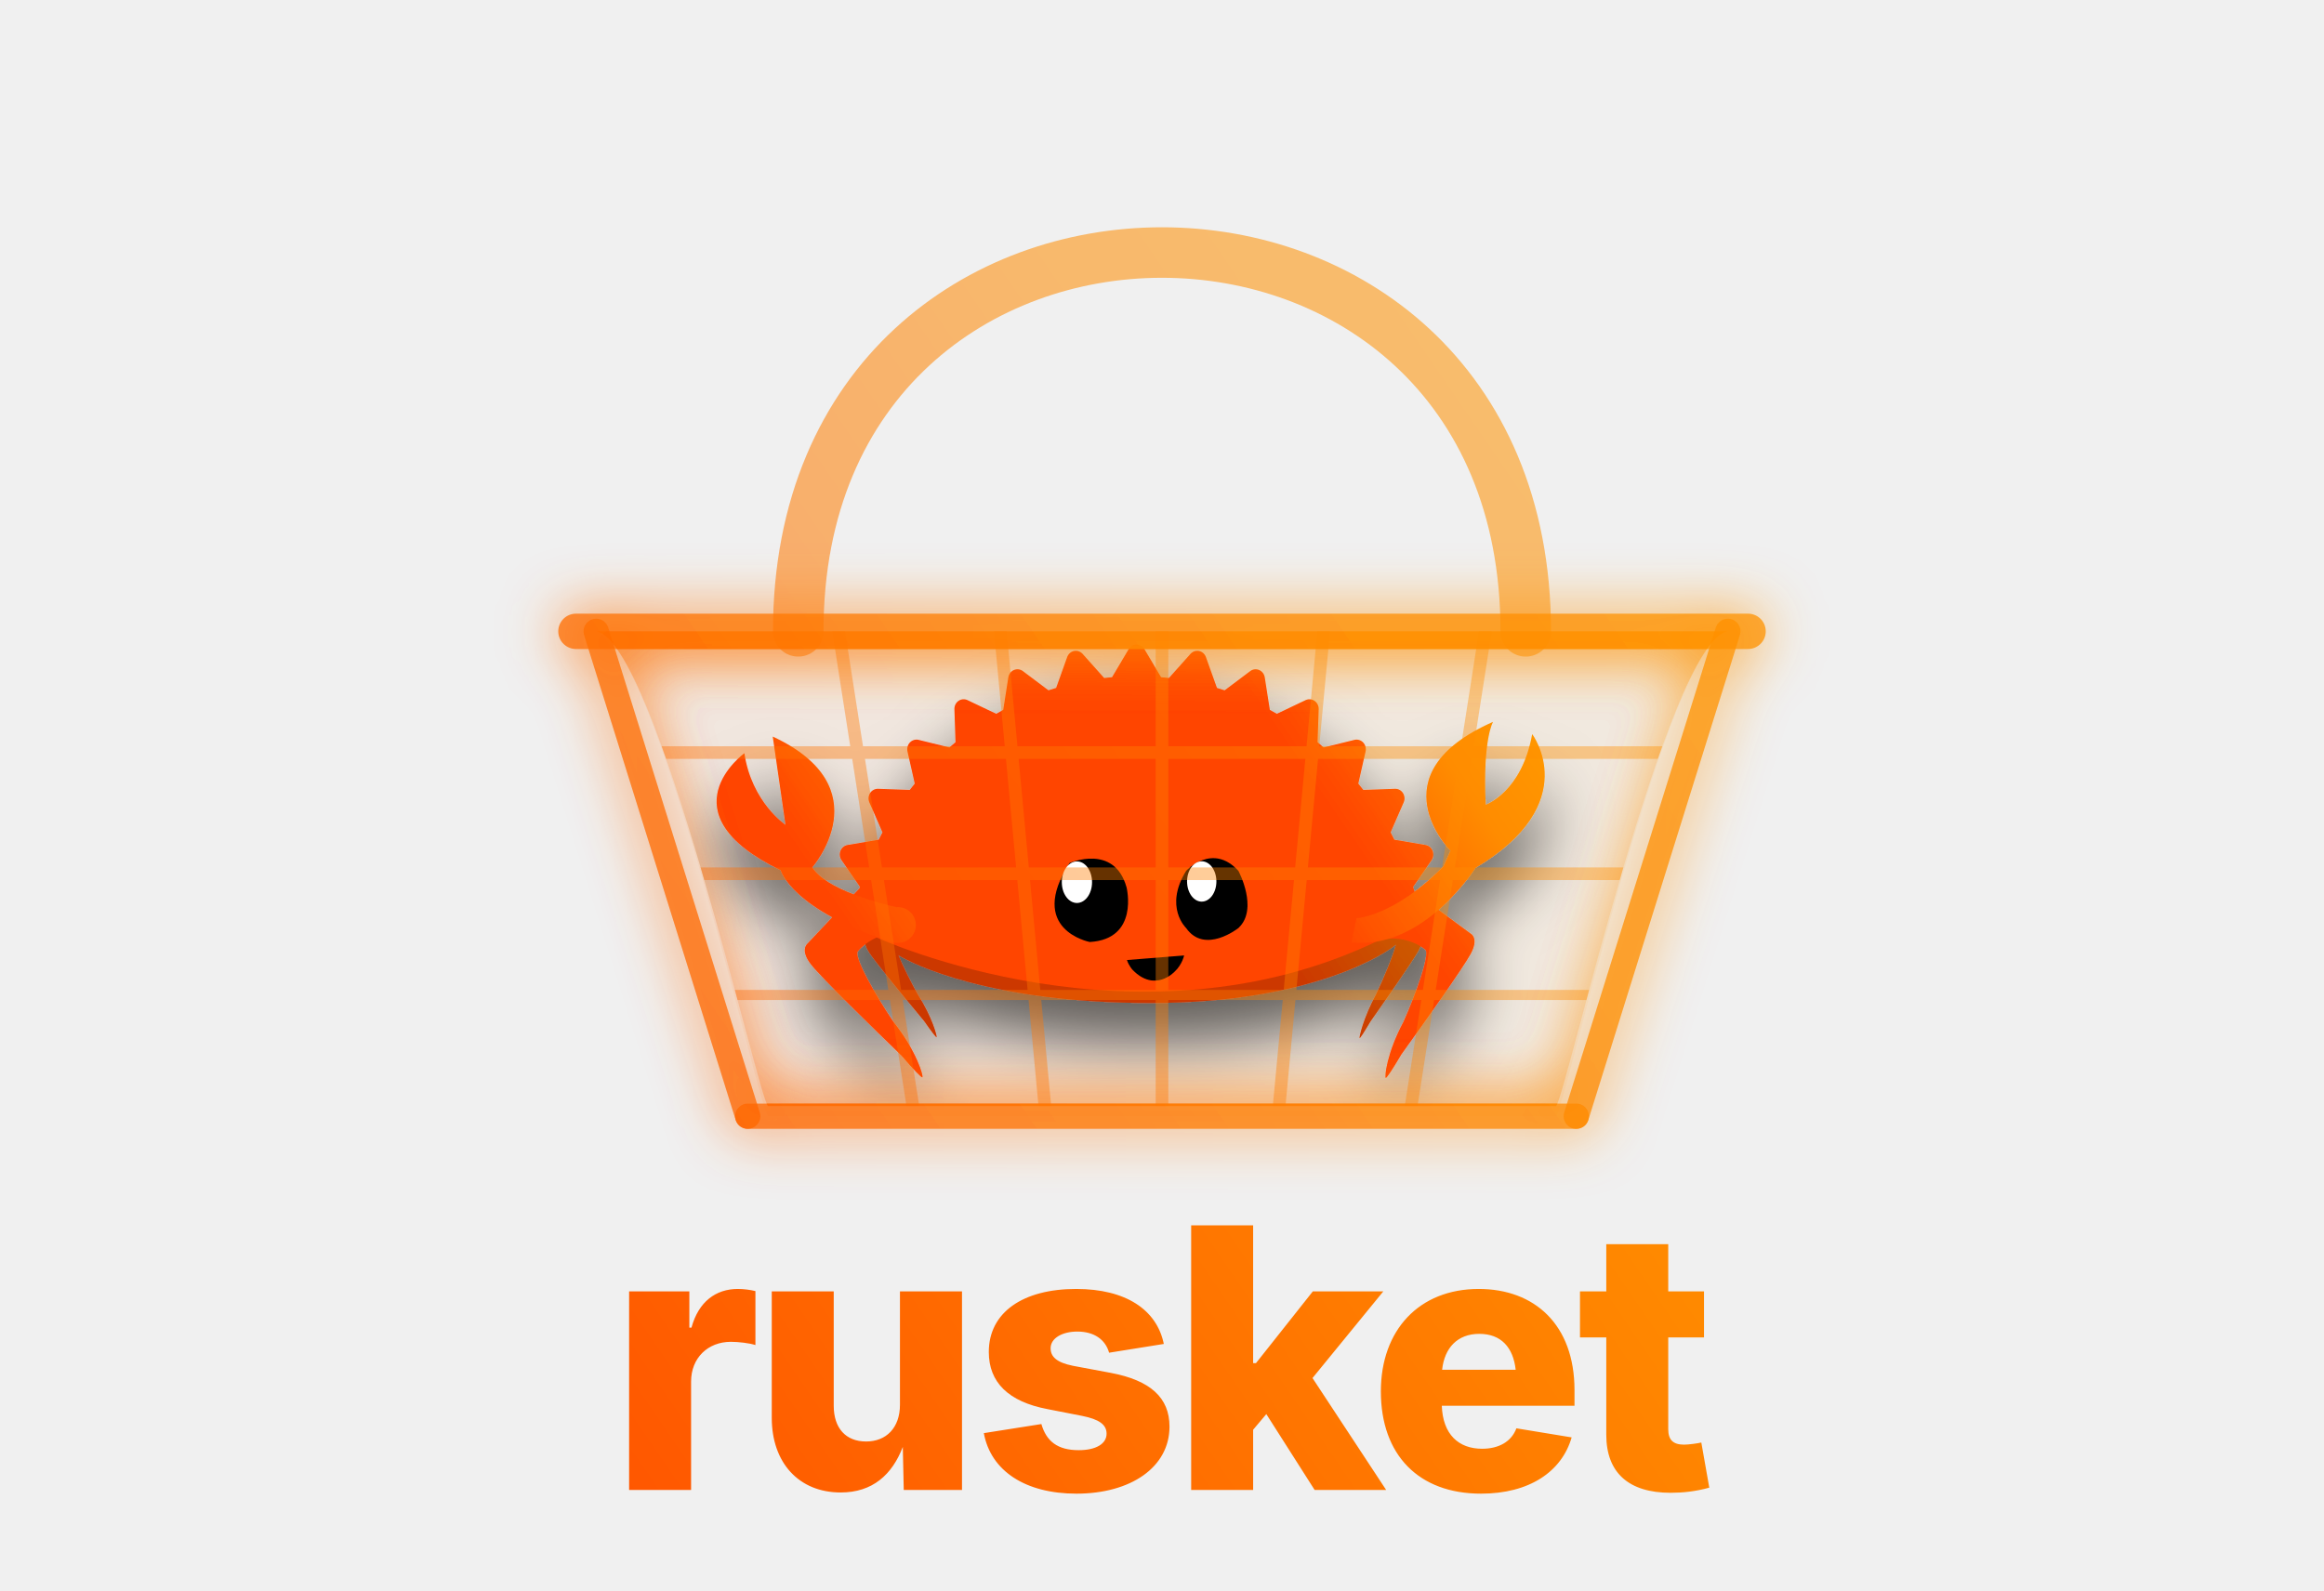
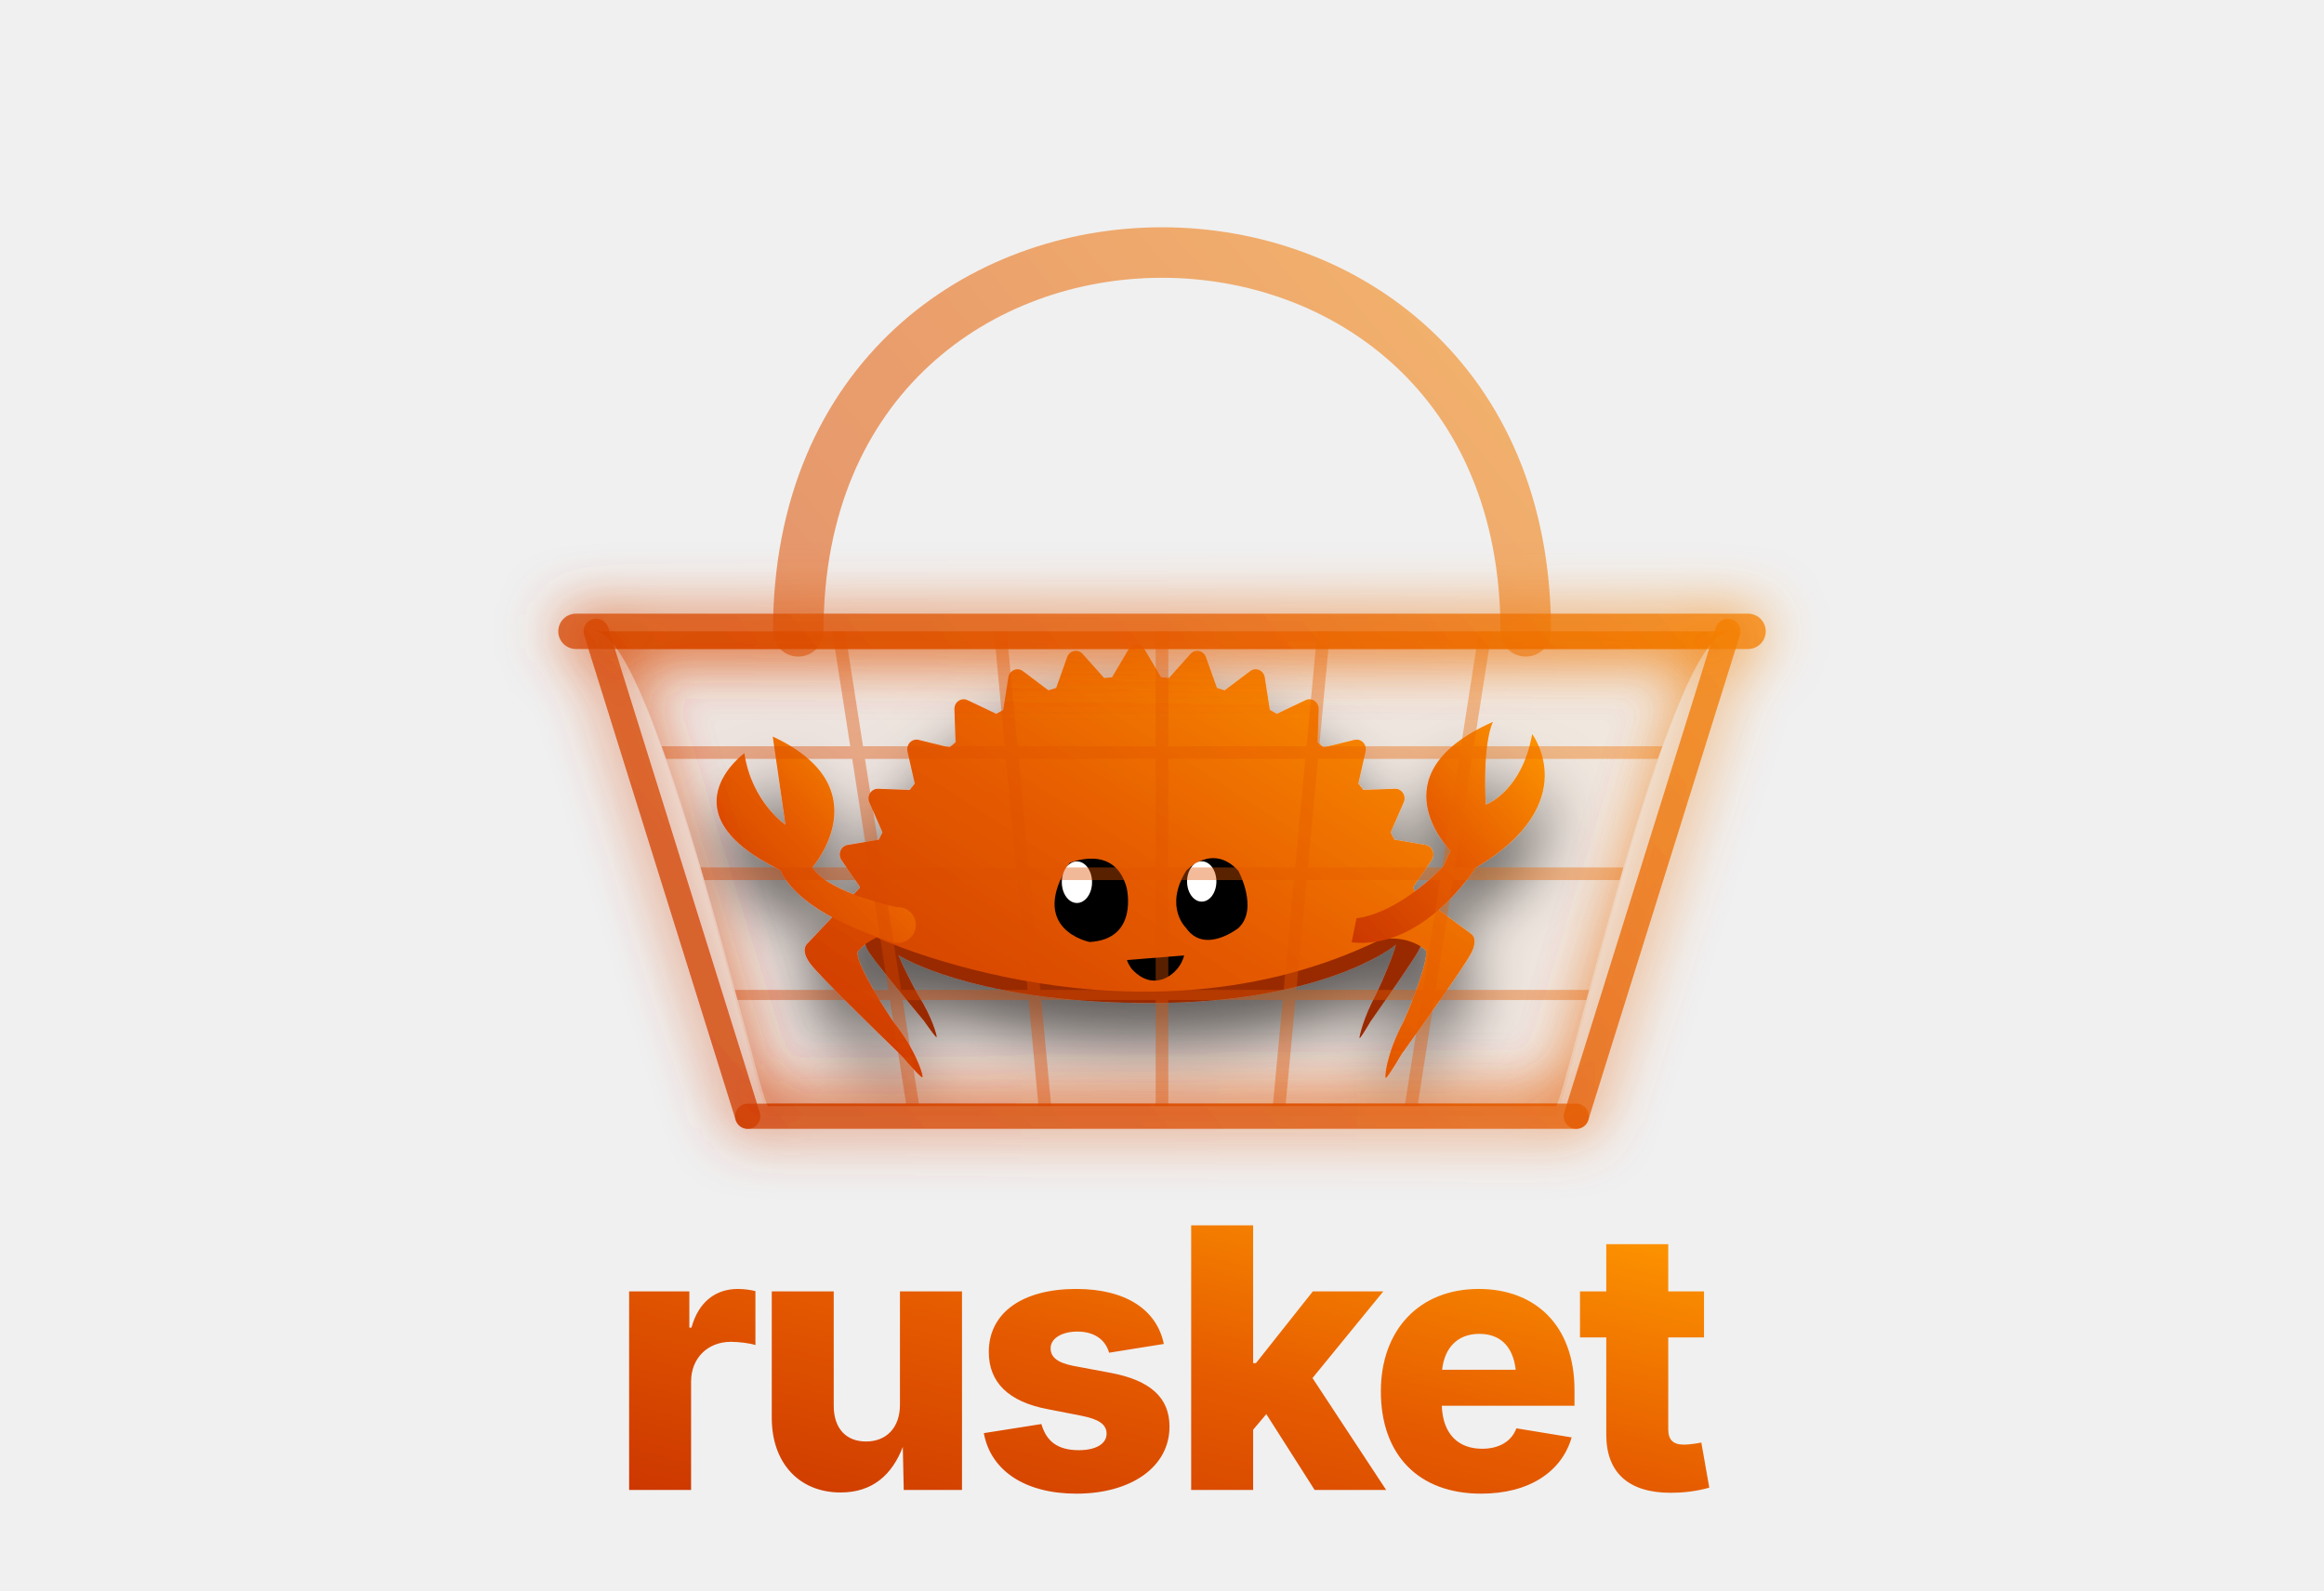
<svg xmlns="http://www.w3.org/2000/svg" viewBox="0 75 460 315" width="100%" height="100%">
  <defs>
-     <linearGradient id="warmGlow" gradientUnits="userSpaceOnUse" x1="0%" y1="100%" x2="100%" y2="0%">
-       <stop offset="0%" stop-color="#FF4500" />
-       <stop offset="50%" stop-color="#FF8C00" />
-       <stop offset="100%" stop-color="#FFA500" />
+     <linearGradient id="basketGlow" gradientUnits="userSpaceOnUse" x1="114" y1="296" x2="346" y2="100">
+       <stop offset="0%" stop-color="#CC3700" />
+       <stop offset="50%" stop-color="#E65C00" />
+       <stop offset="100%" stop-color="#FF9900" />
    </linearGradient>
-     <linearGradient id="warmDark" gradientUnits="userSpaceOnUse" x1="0%" y1="100%" x2="100%" y2="0%">
+     <linearGradient id="crabGlow" gradientUnits="userSpaceOnUse" x1="160" y1="240" x2="280" y2="150">
      <stop offset="0%" stop-color="#CC3700" />
-       <stop offset="50%" stop-color="#CC7000" />
-       <stop offset="100%" stop-color="#CC8400" />
+       <stop offset="50%" stop-color="#E65C00" />
+       <stop offset="100%" stop-color="#FF9900" />
+     </linearGradient>
+     <linearGradient id="crabDark" gradientUnits="userSpaceOnUse" x1="160" y1="240" x2="280" y2="150">
+       <stop offset="0%" stop-color="#992900" />
+       <stop offset="50%" stop-color="#B34700" />
+       <stop offset="100%" stop-color="#CC7A00" />
+     </linearGradient>
+     <linearGradient id="textGlow" gradientUnits="objectBoundingBox" x1="0%" y1="100%" x2="100%" y2="0%">
+       <stop offset="0%" stop-color="#CC3700" />
+       <stop offset="50%" stop-color="#E65C00" />
+       <stop offset="100%" stop-color="#FF9900" />
    </linearGradient>
    <filter id="glow" x="-20%" y="-20%" width="140%" height="140%">
      <feGaussianBlur stdDeviation="6" result="blur" />
      <feMerge>
        <feMergeNode in="blur" />
        <feMergeNode in="SourceGraphic" />
      </feMerge>
    </filter>
    <filter id="shadow" x="-50%" y="-50%" width="200%" height="200%">
      <feDropShadow dx="0" dy="8" stdDeviation="6" flood-color="#000000" flood-opacity="0.6" />
    </filter>
    <clipPath id="basketInsideClip">
      <path d="M 118,200 C 130,202 150,292 152,294 L 308,294 C 310,292 330,202 342,200 Z" />
    </clipPath>
  </defs>
  <style>
    .bg { fill: #1A1124; rx: 36px; }
    
    .title {
      font-family: 'Inter', system-ui, -apple-system, sans-serif;
      font-weight: 800;
      font-size: 72px;
-       fill: url(#warmGlow);
+       fill: url(#textGlow);
      letter-spacing: -2px;
    }

    /* Animations */
    
    /* Ferris bobbing inside basket */
    .ferris {
      animation: bobble 3s infinite ease-in-out;
      transform-origin: 230px 150px;
    }

    /* Basket glowing */
    .basket-glow {
      animation: pulseGlow 4s infinite alternate ease-in-out;
    }

    @keyframes bobble {
      0% { transform: translateY(0px) rotate(0deg); }
      50% { transform: translateY(-8px) rotate(1deg); }
      100% { transform: translateY(0px) rotate(0deg); }
    }

    @keyframes pulseGlow {
-       0% { stroke: url(#warmGlow); }
-       100% { stroke: url(#warmGlow); filter: drop-shadow(0 0 8px #FF7300); }
+       0% { stroke: url(#basketGlow); }
+       100% { stroke: url(#basketGlow); filter: drop-shadow(0 0 8px #FF5B00); }
    }
  </style>
-   <path d="M 158 200 C 158 100, 302 100, 302 200" fill="none" stroke="url(#warmGlow)" opacity="0.55" stroke-width="10" stroke-linecap="round" />
-   <path d="M 118,200 C 130,202 150,294 152,296 L 308,296 C 310,294 330,202 342,200 Z" fill="url(#warmGlow)" fill-opacity="0.07" stroke="none" />
+   <path d="M 158 200 C 158 100, 302 100, 302 200" fill="none" stroke="url(#basketGlow)" opacity="0.55" stroke-width="10" stroke-linecap="round" />
+   <path d="M 118,200 C 130,202 150,294 152,296 L 308,296 C 310,294 330,202 342,200 Z" fill="url(#basketGlow)" fill-opacity="0.07" stroke="none" />
  <g clip-path="url(#basketInsideClip)">
    <g class="ferris" filter="url(#shadow)">
      <g transform="translate(140, 190) scale(0.14)">
        <g transform="matrix(1,0,0,1,1009.4,506.362)">
-           <path d="M0,-7.203L-12.072,-32.209C-12.009,-33.156 -11.961,-34.107 -11.961,-35.062C-11.961,-63.408 -41.439,-89.533 -91.03,-110.451L-91.03,-93.058C-95.866,-94.977 -100.901,-96.845 -106.147,-98.651L-106.147,-106.759C-177.021,-132.319 -282.53,-148.537 -400.388,-148.537C-503.361,-148.537 -596.917,-136.157 -666.179,-115.983L-666.179,-87.737L-666.181,-87.737L-666.181,-121.925C-737.141,-99.375 -781.135,-68.048 -781.135,-33.41C-781.135,-27.95 -780.034,-22.572 -777.918,-17.297L-785.146,-4.43C-785.146,-4.43 -790.938,3.082 -780.74,18.932C-771.746,32.909 -726.692,87.617 -702.913,116.267C-692.699,130.954 -685.772,140.001 -685.167,139.126C-684.212,137.74 -691.518,110.165 -711.802,78.703C-721.268,61.808 -732.57,39.42 -739.356,22.884C-720.414,34.874 -609.126,90.913 -382.124,90.685C-150.13,90.453 -47.009,17.834 -35.691,7.948C-39.646,23.837 -53.159,55.981 -63.936,78.586C-81.642,110.917 -88.056,139.064 -87.232,140.456C-86.708,141.334 -80.667,132.015 -71.756,116.913C-51.025,87.37 -11.739,30.974 -3.889,16.608C5.007,0.323 0,-7.203 0,-7.203" style="fill:url(#warmDark);fill-rule:nonzero;" />
+           <path d="M0,-7.203L-12.072,-32.209C-12.009,-33.156 -11.961,-34.107 -11.961,-35.062C-11.961,-63.408 -41.439,-89.533 -91.03,-110.451L-91.03,-93.058C-95.866,-94.977 -100.901,-96.845 -106.147,-98.651L-106.147,-106.759C-177.021,-132.319 -282.53,-148.537 -400.388,-148.537C-503.361,-148.537 -596.917,-136.157 -666.179,-115.983L-666.179,-87.737L-666.181,-87.737L-666.181,-121.925C-737.141,-99.375 -781.135,-68.048 -781.135,-33.41C-781.135,-27.95 -780.034,-22.572 -777.918,-17.297L-785.146,-4.43C-785.146,-4.43 -790.938,3.082 -780.74,18.932C-771.746,32.909 -726.692,87.617 -702.913,116.267C-692.699,130.954 -685.772,140.001 -685.167,139.126C-684.212,137.74 -691.518,110.165 -711.802,78.703C-721.268,61.808 -732.57,39.42 -739.356,22.884C-720.414,34.874 -609.126,90.913 -382.124,90.685C-150.13,90.453 -47.009,17.834 -35.691,7.948C-39.646,23.837 -53.159,55.981 -63.936,78.586C-81.642,110.917 -88.056,139.064 -87.232,140.456C-86.708,141.334 -80.667,132.015 -71.756,116.913C-51.025,87.37 -11.739,30.974 -3.889,16.608C5.007,0.323 0,-7.203 0,-7.203" style="fill:url(#crabDark);fill-rule:nonzero;" />
        </g>
        <g transform="matrix(1,0,0,1,1079.49,294.885)">
-           <path d="M0,204.135L-79.343,145.689C-80.088,143.089 -80.833,140.488 -81.603,137.908L-55.541,100.154C-52.881,96.314 -52.345,91.322 -54.072,86.943C-55.803,82.585 -59.587,79.461 -64.062,78.696L-108.128,71.217C-109.837,67.732 -111.626,64.301 -113.422,60.898L-94.907,18.51C-93.004,14.193 -93.402,9.175 -95.929,5.256C-98.446,1.319 -102.715,-0.981 -107.267,-0.802L-151.991,0.823C-154.306,-2.193 -156.658,-5.18 -159.058,-8.114L-148.78,-53.546C-147.738,-58.158 -149.054,-62.989 -152.267,-66.34C-155.462,-69.679 -160.105,-71.062 -164.52,-69.979L-208.082,-59.27C-210.902,-61.763 -213.77,-64.223 -216.67,-66.635L-215.103,-113.276C-214.935,-117.997 -217.136,-122.484 -220.915,-125.105C-224.692,-127.741 -229.485,-128.137 -233.616,-126.179L-274.254,-106.858C-277.527,-108.736 -280.819,-110.595 -284.146,-112.395L-291.327,-158.356C-292.056,-163.012 -295.051,-166.968 -299.246,-168.774C-303.431,-170.591 -308.222,-170.002 -311.894,-167.238L-348.126,-140.053C-351.695,-141.238 -355.279,-142.373 -358.905,-143.46L-374.522,-187.045C-376.11,-191.488 -379.772,-194.751 -384.238,-195.669C-388.688,-196.578 -393.266,-195.037 -396.352,-191.589L-426.851,-157.47C-430.536,-157.893 -434.228,-158.28 -437.927,-158.601L-461.476,-198.277C-463.86,-202.295 -468.073,-204.741 -472.615,-204.741C-477.144,-204.741 -481.365,-202.295 -483.733,-198.277L-507.288,-158.601C-510.989,-158.28 -514.696,-157.893 -518.376,-157.47L-548.875,-191.589C-551.965,-195.037 -556.559,-196.578 -560.997,-195.669C-565.457,-194.739 -569.125,-191.488 -570.704,-187.045L-586.333,-143.46C-589.954,-142.373 -593.538,-141.23 -597.113,-140.053L-633.333,-167.238C-637.016,-170.012 -641.811,-170.599 -646.001,-168.774C-650.182,-166.968 -653.189,-163.012 -653.914,-158.356L-661.1,-112.395C-664.422,-110.595 -667.714,-108.746 -670.995,-106.858L-711.629,-126.179C-715.756,-128.145 -720.574,-127.741 -724.333,-125.105C-728.106,-122.484 -730.313,-117.997 -730.143,-113.276L-728.581,-66.635C-731.475,-64.223 -734.337,-61.763 -737.172,-59.27L-780.726,-69.979C-785.149,-71.053 -789.788,-69.679 -792.991,-66.34C-796.212,-62.989 -797.517,-58.158 -796.482,-53.546L-786.225,-8.114C-788.603,-5.169 -790.958,-2.193 -793.267,0.823L-837.991,-0.802C-842.504,-0.937 -846.812,1.319 -849.334,5.256C-851.861,9.175 -852.244,14.193 -850.363,18.51L-831.835,60.898C-833.634,64.301 -835.421,67.732 -837.144,71.217L-881.207,78.696C-885.686,79.45 -889.459,82.572 -891.201,86.943C-892.929,91.322 -892.368,96.314 -889.727,100.154L-863.661,137.908C-863.862,138.575 -864.048,139.247 -864.248,139.916L-937.944,218.201C-937.944,218.201 -949.24,227.052 -932.797,247.855C-918.297,266.206 -843.846,338.951 -804.526,377.06C-787.92,396.408 -776.542,408.389 -775.354,407.353C-773.478,405.708 -783.326,370.506 -816.036,329.204C-841.252,292.148 -873.977,235.155 -866.303,228.586C-866.303,228.586 -857.574,217.505 -840.061,209.529C-839.42,210.041 -840.723,209.022 -840.061,209.529C-840.061,209.529 -470.466,380.02 -127.632,212.413C-88.468,205.388 -64.759,226.368 -64.759,226.368C-56.583,231.108 -77.755,289.712 -95.166,328.505C-118.845,372.555 -122.317,406.927 -120.31,408.119C-119.042,408.876 -110.427,395.766 -98.138,374.902C-67.814,332.649 -10.492,252.1 0,232.534C11.895,210.352 0,204.135 0,204.135" style="fill:url(#warmGlow);fill-rule:nonzero;" />
+           <path d="M0,204.135L-79.343,145.689C-80.088,143.089 -80.833,140.488 -81.603,137.908L-55.541,100.154C-52.881,96.314 -52.345,91.322 -54.072,86.943C-55.803,82.585 -59.587,79.461 -64.062,78.696L-108.128,71.217C-109.837,67.732 -111.626,64.301 -113.422,60.898L-94.907,18.51C-93.004,14.193 -93.402,9.175 -95.929,5.256C-98.446,1.319 -102.715,-0.981 -107.267,-0.802L-151.991,0.823C-154.306,-2.193 -156.658,-5.18 -159.058,-8.114L-148.78,-53.546C-147.738,-58.158 -149.054,-62.989 -152.267,-66.34C-155.462,-69.679 -160.105,-71.062 -164.52,-69.979L-208.082,-59.27C-210.902,-61.763 -213.77,-64.223 -216.67,-66.635L-215.103,-113.276C-214.935,-117.997 -217.136,-122.484 -220.915,-125.105C-224.692,-127.741 -229.485,-128.137 -233.616,-126.179L-274.254,-106.858C-277.527,-108.736 -280.819,-110.595 -284.146,-112.395L-291.327,-158.356C-292.056,-163.012 -295.051,-166.968 -299.246,-168.774C-303.431,-170.591 -308.222,-170.002 -311.894,-167.238L-348.126,-140.053C-351.695,-141.238 -355.279,-142.373 -358.905,-143.46L-374.522,-187.045C-376.11,-191.488 -379.772,-194.751 -384.238,-195.669C-388.688,-196.578 -393.266,-195.037 -396.352,-191.589L-426.851,-157.47C-430.536,-157.893 -434.228,-158.28 -437.927,-158.601L-461.476,-198.277C-463.86,-202.295 -468.073,-204.741 -472.615,-204.741C-477.144,-204.741 -481.365,-202.295 -483.733,-198.277L-507.288,-158.601C-510.989,-158.28 -514.696,-157.893 -518.376,-157.47L-548.875,-191.589C-551.965,-195.037 -556.559,-196.578 -560.997,-195.669C-565.457,-194.739 -569.125,-191.488 -570.704,-187.045L-586.333,-143.46C-589.954,-142.373 -593.538,-141.23 -597.113,-140.053L-633.333,-167.238C-637.016,-170.012 -641.811,-170.599 -646.001,-168.774C-650.182,-166.968 -653.189,-163.012 -653.914,-158.356L-661.1,-112.395C-664.422,-110.595 -667.714,-108.746 -670.995,-106.858L-711.629,-126.179C-715.756,-128.145 -720.574,-127.741 -724.333,-125.105C-728.106,-122.484 -730.313,-117.997 -730.143,-113.276L-728.581,-66.635C-731.475,-64.223 -734.337,-61.763 -737.172,-59.27L-780.726,-69.979C-785.149,-71.053 -789.788,-69.679 -792.991,-66.34C-796.212,-62.989 -797.517,-58.158 -796.482,-53.546L-786.225,-8.114C-788.603,-5.169 -790.958,-2.193 -793.267,0.823L-837.991,-0.802C-842.504,-0.937 -846.812,1.319 -849.334,5.256C-851.861,9.175 -852.244,14.193 -850.363,18.51L-831.835,60.898C-833.634,64.301 -835.421,67.732 -837.144,71.217L-881.207,78.696C-885.686,79.45 -889.459,82.572 -891.201,86.943C-892.929,91.322 -892.368,96.314 -889.727,100.154L-863.661,137.908C-863.862,138.575 -864.048,139.247 -864.248,139.916L-937.944,218.201C-937.944,218.201 -949.24,227.052 -932.797,247.855C-918.297,266.206 -843.846,338.951 -804.526,377.06C-787.92,396.408 -776.542,408.389 -775.354,407.353C-773.478,405.708 -783.326,370.506 -816.036,329.204C-841.252,292.148 -873.977,235.155 -866.303,228.586C-866.303,228.586 -857.574,217.505 -840.061,209.529C-839.42,210.041 -840.723,209.022 -840.061,209.529C-840.061,209.529 -470.466,380.02 -127.632,212.413C-88.468,205.388 -64.759,226.368 -64.759,226.368C-56.583,231.108 -77.755,289.712 -95.166,328.505C-118.845,372.555 -122.317,406.927 -120.31,408.119C-119.042,408.876 -110.427,395.766 -98.138,374.902C-67.814,332.649 -10.492,252.1 0,232.534C11.895,210.352 0,204.135 0,204.135" style="fill: url(#textGlow);fill-rule:nonzero;" />
        </g>
        <g transform="matrix(1,0,0,1,917.896,244.679)">
-           <path d="M0,232.466C0,232.466 53.179,230 123.032,159.004L132.93,137.025C132.93,137.025 24.513,29.177 193.048,-45.266C193.048,-45.266 178.293,-21.154 182.622,72.006C182.622,72.006 233.437,54.357 248.336,-27.934C248.336,-27.934 322.456,69.79 167.834,161.443C167.834,161.443 95.294,277.732 -6.971,266.593L0,232.466Z" style="fill:url(#warmGlow);fill-rule:nonzero;" />
+           <path d="M0,232.466C0,232.466 53.179,230 123.032,159.004L132.93,137.025C132.93,137.025 24.513,29.177 193.048,-45.266C193.048,-45.266 178.293,-21.154 182.622,72.006C182.622,72.006 233.437,54.357 248.336,-27.934C248.336,-27.934 322.456,69.79 167.834,161.443C167.834,161.443 95.294,277.732 -6.971,266.593L0,232.466Z" style="fill: url(#textGlow);fill-rule:nonzero;" />
        </g>
        <g transform="matrix(1,0,0,1,676.997,488.361)">
          <path d="M0,-78.192C0,-78.192 36.935,-118.635 73.871,-78.192C73.871,-78.192 102.893,-24.265 73.871,2.695C73.871,2.695 26.384,40.443 0,2.695C0,2.695 -31.658,-26.964 0,-78.192" style="fill-rule:nonzero;" />
        </g>
        <g transform="matrix(1,0,0,1,719.761,425.169)">
          <path d="M0,0.004C0,15.75 -9.282,28.518 -20.732,28.518C-32.18,28.518 -41.462,15.75 -41.462,0.004C-41.462,-15.746 -32.18,-28.514 -20.732,-28.514C-9.282,-28.514 0,-15.746 0,0.004" style="fill:white;fill-rule:nonzero;" />
        </g>
        <g transform="matrix(1,0,0,1,512.148,482.736)">
          <path d="M0,-83.609C0,-83.609 63.355,-111.661 80.648,-49.047C80.648,-49.047 98.762,23.933 28.618,28.052C28.618,28.052 -60.826,10.824 0,-83.609" style="fill-rule:nonzero;" />
        </g>
        <g transform="matrix(1,0,0,1,543.968,426.204)">
          <path d="M0,0.002C0,16.241 -9.572,29.411 -21.381,29.411C-33.185,29.411 -42.76,16.241 -42.76,0.002C-42.76,-16.242 -33.185,-29.409 -21.381,-29.409C-9.572,-29.409 0,-16.242 0,0.002" style="fill:white;fill-rule:nonzero;" />
        </g>
        <g transform="matrix(1,0,0,1,593.317,576.574)">
          <path d="M0,-40.271L80.796,-46.755C80.796,-46.755 78.058,-33.749 67.517,-23.986C67.517,-23.986 39.727,6.484 7.844,-26.519C7.844,-26.519 2.627,-32.148 0,-40.271" style="fill-rule:nonzero;" />
        </g>
        <g transform="matrix(1,0,0,1,269.796,270.778)">
-           <path d="M0,190.741C-0.667,190.741 -1.321,190.79 -1.973,190.842C-28.207,184.871 -101.946,165.657 -121.437,134.479C-121.437,134.479 -22.21,21.607 -177.297,-50.54L-159.24,74.338C-159.24,74.338 -207.049,42.389 -217.366,-27.008C-217.366,-27.008 -333.789,57.486 -165.982,138.466C-165.982,138.466 -150.762,195.653 -4.633,241.281L-4.526,240.846C-3.055,241.118 -1.549,241.281 0,241.281C13.808,241.281 25.003,229.969 25.003,216.01C25.003,202.054 13.808,190.741 0,190.741" style="fill:url(#warmGlow);fill-rule:nonzero;" />
+           <path d="M0,190.741C-0.667,190.741 -1.321,190.79 -1.973,190.842C-28.207,184.871 -101.946,165.657 -121.437,134.479C-121.437,134.479 -22.21,21.607 -177.297,-50.54L-159.24,74.338C-159.24,74.338 -207.049,42.389 -217.366,-27.008C-217.366,-27.008 -333.789,57.486 -165.982,138.466C-165.982,138.466 -150.762,195.653 -4.633,241.281L-4.526,240.846C-3.055,241.118 -1.549,241.281 0,241.281C13.808,241.281 25.003,229.969 25.003,216.01C25.003,202.054 13.808,190.741 0,190.741" style="fill: url(#textGlow);fill-rule:nonzero;" />
        </g>
      </g>
    </g>
  </g>
  <g clip-path="url(#basketInsideClip)">
    <g filter="url(#glow)">
-       <line x1="114" y1="200" x2="346" y2="200" stroke="url(#warmGlow)" stroke-width="7" stroke-linecap="round" opacity="0.75" />
-       <line x1="148" y1="296" x2="312" y2="296" stroke="url(#warmGlow)" stroke-width="5" stroke-linecap="round" opacity="0.75" />
-       <line x1="118" y1="200" x2="148" y2="296" stroke="url(#warmGlow)" stroke-width="5" stroke-linecap="round" opacity="0.75" />
-       <line x1="342" y1="200" x2="312" y2="296" stroke="url(#warmGlow)" stroke-width="5" stroke-linecap="round" opacity="0.75" />
+       <line x1="114" y1="200" x2="346" y2="200" stroke="url(#basketGlow)" stroke-width="7" stroke-linecap="round" opacity="0.75" />
+       <line x1="148" y1="296" x2="312" y2="296" stroke="url(#basketGlow)" stroke-width="5" stroke-linecap="round" opacity="0.75" />
+       <line x1="118" y1="200" x2="148" y2="296" stroke="url(#basketGlow)" stroke-width="5" stroke-linecap="round" opacity="0.75" />
+       <line x1="342" y1="200" x2="312" y2="296" stroke="url(#basketGlow)" stroke-width="5" stroke-linecap="round" opacity="0.75" />
    </g>
-     <g stroke="url(#warmGlow)" stroke-linecap="round" opacity="0.4">
+     <g stroke="url(#basketGlow)" stroke-linecap="round" opacity="0.4">
      <line x1="120" y1="224" x2="340" y2="224" stroke-width="2.5" />
      <line x1="124" y1="248" x2="336" y2="248" stroke-width="2.5" />
      <line x1="130" y1="272" x2="330" y2="272" stroke-width="2" />
      <line x1="166" y1="200" x2="181" y2="296" stroke-width="2.5" />
      <line x1="198" y1="200" x2="207" y2="296" stroke-width="2.5" />
      <line x1="230" y1="200" x2="230" y2="296" stroke-width="2.5" />
      <line x1="262" y1="200" x2="253" y2="296" stroke-width="2.5" />
      <line x1="294" y1="200" x2="279" y2="296" stroke-width="2.5" />
    </g>
  </g>
  <g filter="url(#glow)">
-     <line x1="114" y1="200" x2="346" y2="200" stroke="url(#warmGlow)" stroke-width="7" stroke-linecap="round" opacity="0.75" />
-     <line x1="148" y1="296" x2="312" y2="296" stroke="url(#warmGlow)" stroke-width="5" stroke-linecap="round" opacity="0.75" />
-     <line x1="118" y1="200" x2="148" y2="296" stroke="url(#warmGlow)" stroke-width="5" stroke-linecap="round" opacity="0.75" />
-     <line x1="342" y1="200" x2="312" y2="296" stroke="url(#warmGlow)" stroke-width="5" stroke-linecap="round" opacity="0.75" />
+     <line x1="114" y1="200" x2="346" y2="200" stroke="url(#basketGlow)" stroke-width="7" stroke-linecap="round" opacity="0.75" />
+     <line x1="148" y1="296" x2="312" y2="296" stroke="url(#basketGlow)" stroke-width="5" stroke-linecap="round" opacity="0.75" />
+     <line x1="118" y1="200" x2="148" y2="296" stroke="url(#basketGlow)" stroke-width="5" stroke-linecap="round" opacity="0.75" />
+     <line x1="342" y1="200" x2="312" y2="296" stroke="url(#basketGlow)" stroke-width="5" stroke-linecap="round" opacity="0.75" />
  </g>
  <text x="230" y="370" text-anchor="middle" class="title">rusket</text>
</svg>
